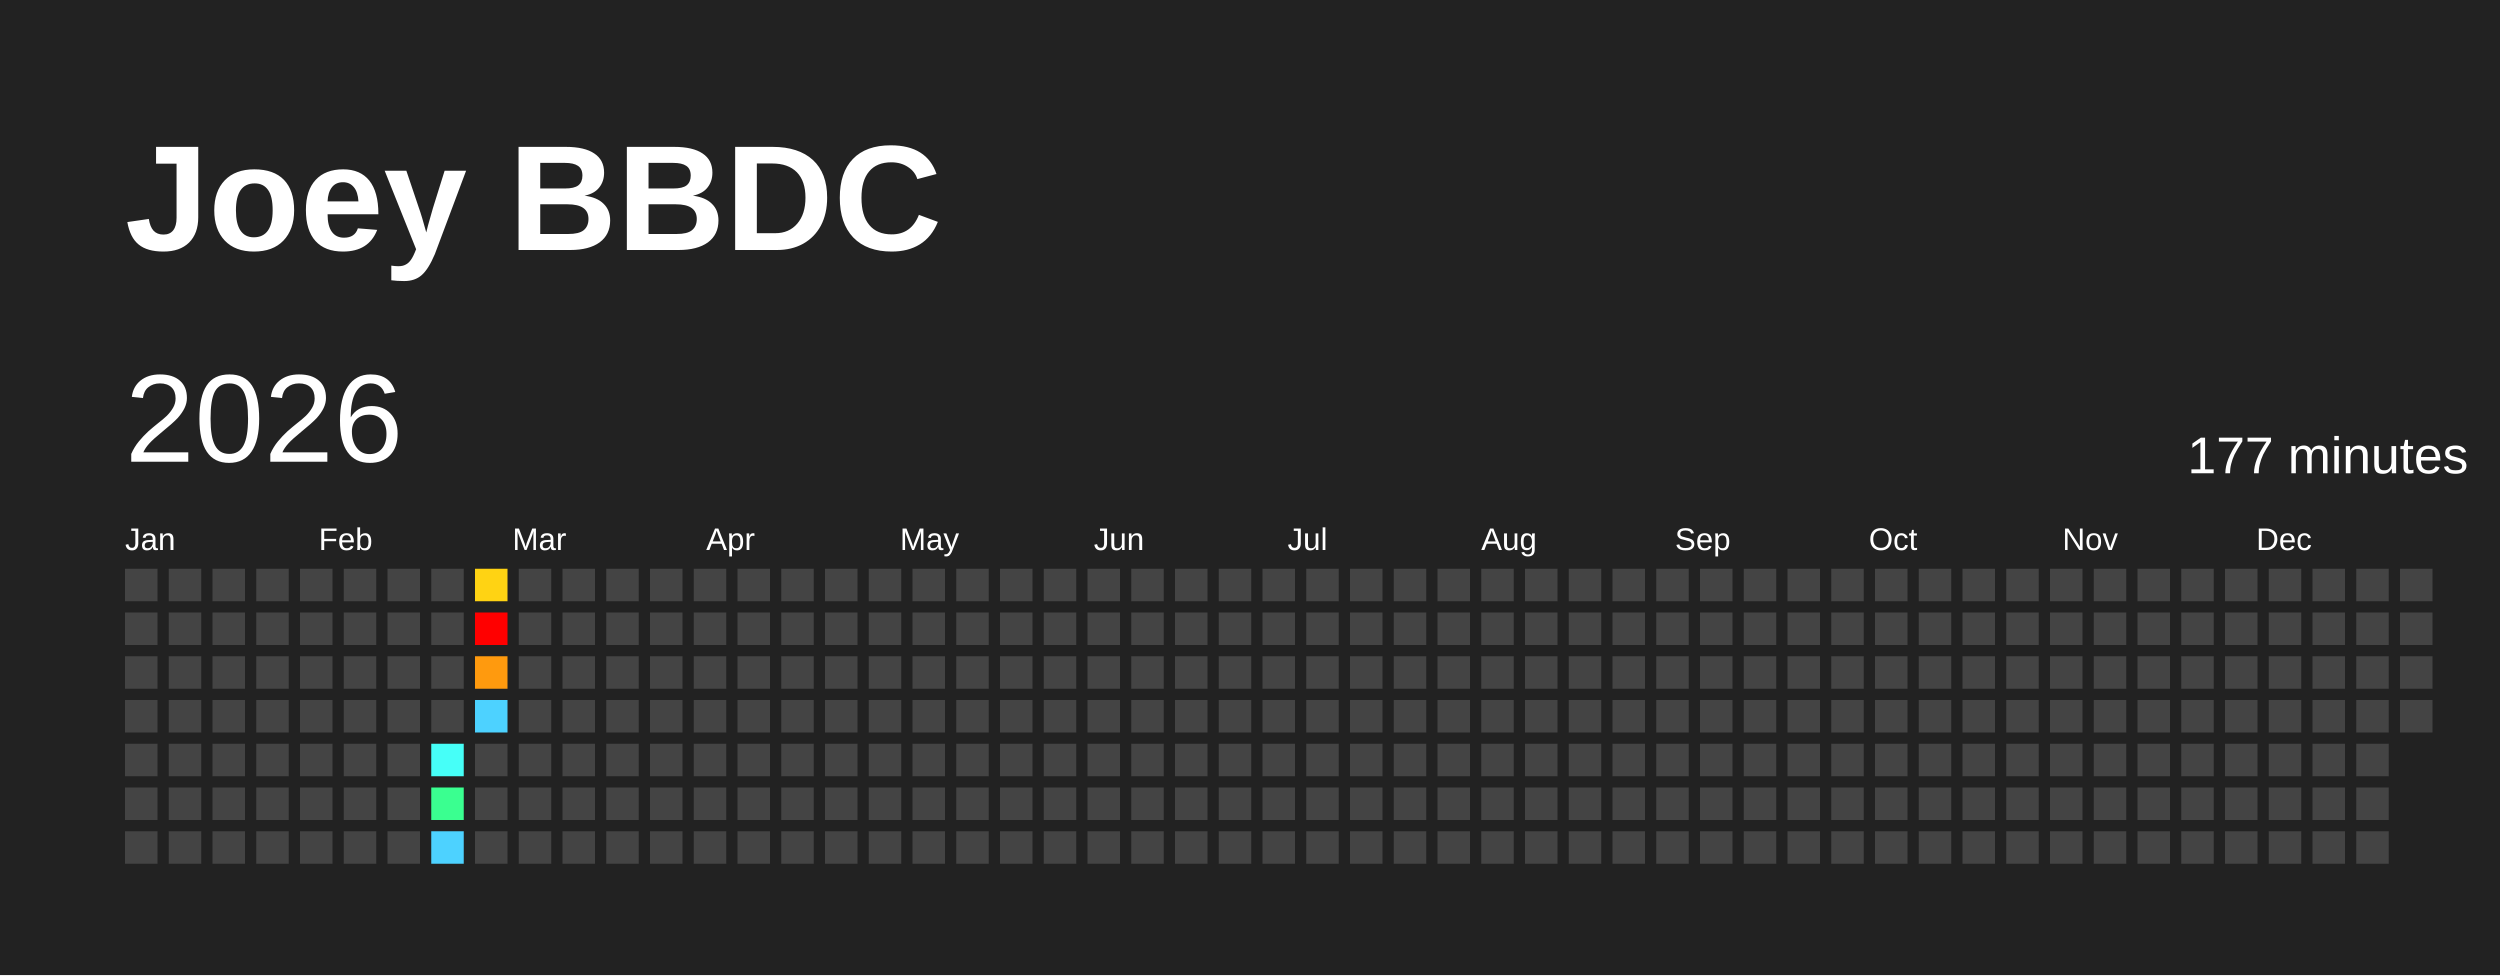
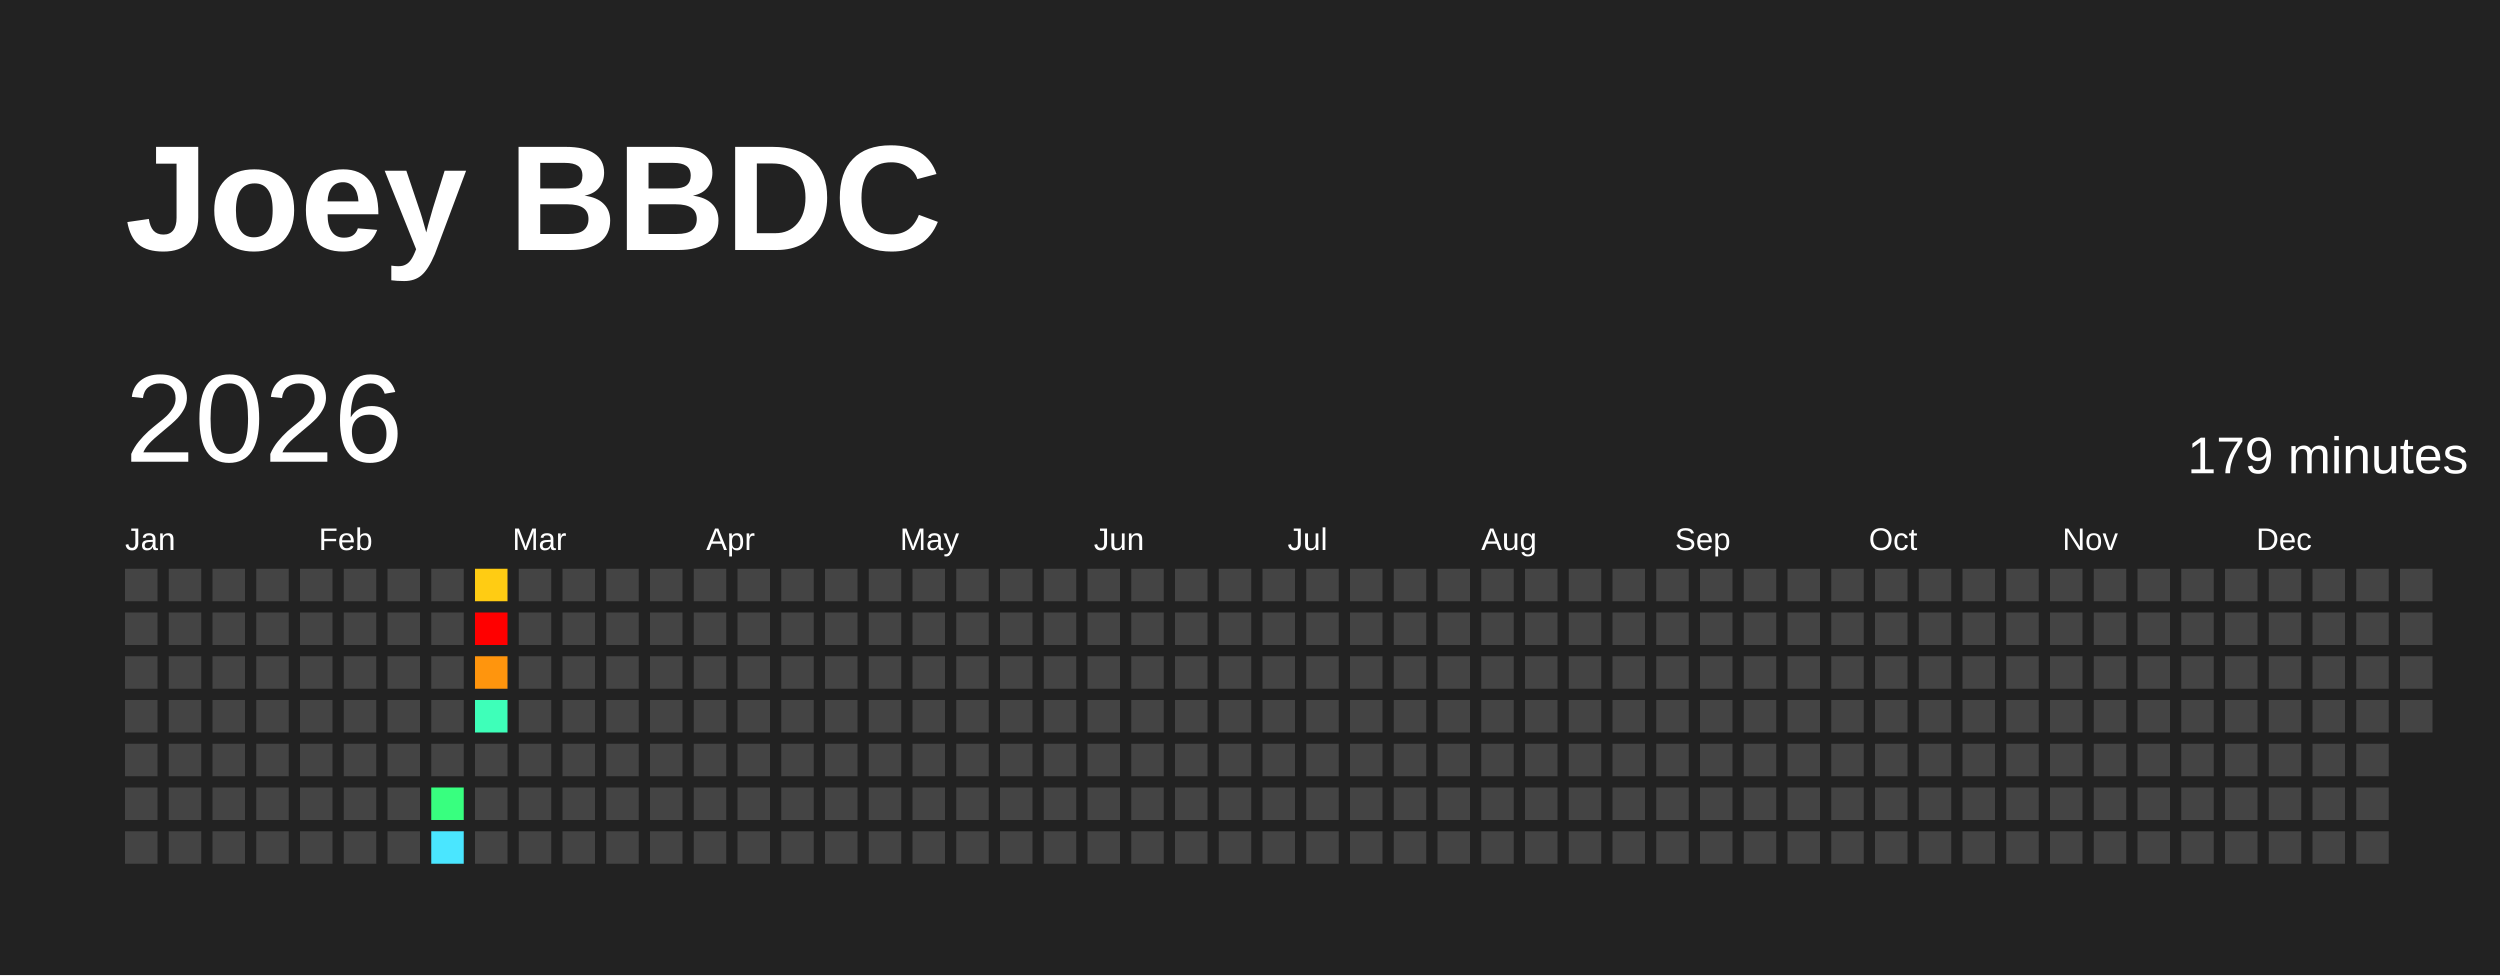
<svg xmlns="http://www.w3.org/2000/svg" baseProfile="full" height="78mm" version="1.1" viewBox="0,0,200,78" width="200mm">
  <defs />
  <rect fill="#222222" height="78" width="200" x="0" y="0" />
  <text fill="#FFFFFF" style="font-size:12px; font-family:Arial; font-weight:bold;" x="10" y="20">Joey BBDC</text>
  <text dominant-baseline="hanging" fill="#FFFFFF" style="font-size:10.0px; font-family:Arial;" x="10" y="30">2026</text>
-   <text dominant-baseline="hanging" fill="#FFFFFF" style="font-size:4.125px; font-family:Arial;" x="175" y="35">177 minutes</text>
+   <text dominant-baseline="hanging" fill="#FFFFFF" style="font-size:4.125px; font-family:Arial;" x="175" y="35">179 minutes</text>
  <text fill="#FFFFFF" style="font-size:2.5px; font-family:Arial" x="10.0" y="44">Jan</text>
  <text fill="#FFFFFF" style="font-size:2.5px; font-family:Arial" x="25.5" y="44">Feb</text>
  <text fill="#FFFFFF" style="font-size:2.5px; font-family:Arial" x="41.0" y="44">Mar</text>
  <text fill="#FFFFFF" style="font-size:2.5px; font-family:Arial" x="56.5" y="44">Apr</text>
  <text fill="#FFFFFF" style="font-size:2.5px; font-family:Arial" x="72.0" y="44">May</text>
  <text fill="#FFFFFF" style="font-size:2.5px; font-family:Arial" x="87.5" y="44">Jun</text>
  <text fill="#FFFFFF" style="font-size:2.5px; font-family:Arial" x="103.0" y="44">Jul</text>
  <text fill="#FFFFFF" style="font-size:2.5px; font-family:Arial" x="118.5" y="44">Aug</text>
  <text fill="#FFFFFF" style="font-size:2.5px; font-family:Arial" x="134.0" y="44">Sep</text>
  <text fill="#FFFFFF" style="font-size:2.5px; font-family:Arial" x="149.5" y="44">Oct</text>
  <text fill="#FFFFFF" style="font-size:2.5px; font-family:Arial" x="165.0" y="44">Nov</text>
  <text fill="#FFFFFF" style="font-size:2.5px; font-family:Arial" x="180.5" y="44">Dec</text>
  <rect fill="#444444" height="2.6" width="2.6" x="10.0" y="45.5" />
  <rect fill="#444444" height="2.6" width="2.6" x="10.0" y="49.0" />
  <rect fill="#444444" height="2.6" width="2.6" x="10.0" y="52.5" />
  <rect fill="#444444" height="2.6" width="2.6" x="10.0" y="56.0" />
  <rect fill="#444444" height="2.6" width="2.6" x="10.0" y="59.5" />
  <rect fill="#444444" height="2.6" width="2.6" x="10.0" y="63.0" />
  <rect fill="#444444" height="2.6" width="2.6" x="10.0" y="66.5" />
  <rect fill="#444444" height="2.6" width="2.6" x="13.5" y="45.5" />
  <rect fill="#444444" height="2.6" width="2.6" x="13.5" y="49.0" />
  <rect fill="#444444" height="2.6" width="2.6" x="13.5" y="52.5" />
  <rect fill="#444444" height="2.6" width="2.6" x="13.5" y="56.0" />
  <rect fill="#444444" height="2.6" width="2.6" x="13.5" y="59.5" />
  <rect fill="#444444" height="2.6" width="2.6" x="13.5" y="63.0" />
  <rect fill="#444444" height="2.6" width="2.6" x="13.5" y="66.5" />
  <rect fill="#444444" height="2.6" width="2.6" x="17.0" y="45.5" />
  <rect fill="#444444" height="2.6" width="2.6" x="17.0" y="49.0" />
  <rect fill="#444444" height="2.6" width="2.6" x="17.0" y="52.5" />
  <rect fill="#444444" height="2.6" width="2.6" x="17.0" y="56.0" />
  <rect fill="#444444" height="2.6" width="2.6" x="17.0" y="59.5" />
  <rect fill="#444444" height="2.6" width="2.6" x="17.0" y="63.0" />
  <rect fill="#444444" height="2.6" width="2.6" x="17.0" y="66.5" />
  <rect fill="#444444" height="2.6" width="2.6" x="20.5" y="45.5" />
  <rect fill="#444444" height="2.6" width="2.6" x="20.5" y="49.0" />
  <rect fill="#444444" height="2.6" width="2.6" x="20.5" y="52.5" />
  <rect fill="#444444" height="2.6" width="2.6" x="20.5" y="56.0" />
  <rect fill="#444444" height="2.6" width="2.6" x="20.5" y="59.5" />
  <rect fill="#444444" height="2.6" width="2.6" x="20.5" y="63.0" />
  <rect fill="#444444" height="2.6" width="2.6" x="20.5" y="66.5" />
  <rect fill="#444444" height="2.6" width="2.6" x="24.0" y="45.5" />
  <rect fill="#444444" height="2.6" width="2.6" x="24.0" y="49.0" />
  <rect fill="#444444" height="2.6" width="2.6" x="24.0" y="52.5" />
  <rect fill="#444444" height="2.6" width="2.6" x="24.0" y="56.0" />
  <rect fill="#444444" height="2.6" width="2.6" x="24.0" y="59.5" />
  <rect fill="#444444" height="2.6" width="2.6" x="24.0" y="63.0" />
  <rect fill="#444444" height="2.6" width="2.6" x="24.0" y="66.5" />
  <rect fill="#444444" height="2.6" width="2.6" x="27.5" y="45.5" />
  <rect fill="#444444" height="2.6" width="2.6" x="27.5" y="49.0" />
  <rect fill="#444444" height="2.6" width="2.6" x="27.5" y="52.5" />
  <rect fill="#444444" height="2.6" width="2.6" x="27.5" y="56.0" />
  <rect fill="#444444" height="2.6" width="2.6" x="27.5" y="59.5" />
  <rect fill="#444444" height="2.6" width="2.6" x="27.5" y="63.0" />
  <rect fill="#444444" height="2.6" width="2.6" x="27.5" y="66.5" />
  <rect fill="#444444" height="2.6" width="2.6" x="31.0" y="45.5" />
  <rect fill="#444444" height="2.6" width="2.6" x="31.0" y="49.0" />
  <rect fill="#444444" height="2.6" width="2.6" x="31.0" y="52.5" />
  <rect fill="#444444" height="2.6" width="2.6" x="31.0" y="56.0" />
  <rect fill="#444444" height="2.6" width="2.6" x="31.0" y="59.5" />
  <rect fill="#444444" height="2.6" width="2.6" x="31.0" y="63.0" />
  <rect fill="#444444" height="2.6" width="2.6" x="31.0" y="66.5" />
  <rect fill="#444444" height="2.6" width="2.6" x="34.5" y="45.5" />
  <rect fill="#444444" height="2.6" width="2.6" x="34.5" y="49.0" />
  <rect fill="#444444" height="2.6" width="2.6" x="34.5" y="52.5" />
  <rect fill="#444444" height="2.6" width="2.6" x="34.5" y="56.0" />
-   <rect fill="#46fff8" height="2.6" width="2.6" x="34.5" y="59.5" />
-   <rect fill="#3aff90" height="2.6" width="2.6" x="34.5" y="63.0" />
-   <rect fill="#4dd2ff" height="2.6" width="2.6" x="34.5" y="66.5" />
-   <rect fill="#ffd313" height="2.6" width="2.6" x="38.0" y="45.5" />
+   <rect fill="#444444" height="2.6" width="2.6" x="34.5" y="59.5" />
+   <rect fill="#38ff7f" height="2.6" width="2.6" x="34.5" y="63.0" />
+   <rect fill="#4ae6ff" height="2.6" width="2.6" x="34.5" y="66.5" />
+   <rect fill="#ffcc13" height="2.6" width="2.6" x="38.0" y="45.5" />
  <rect fill="red" height="2.6" width="2.6" x="38.0" y="49.0" />
-   <rect fill="#ff9a0e" height="2.6" width="2.6" x="38.0" y="52.5" />
-   <rect fill="#4dd2ff" height="2.6" width="2.6" x="38.0" y="56.0" />
+   <rect fill="#ff950d" height="2.6" width="2.6" x="38.0" y="52.5" />
+   <rect fill="#3effb9" height="2.6" width="2.6" x="38.0" y="56.0" />
  <rect fill="#444444" height="2.6" width="2.6" x="38.0" y="59.5" />
  <rect fill="#444444" height="2.6" width="2.6" x="38.0" y="63.0" />
  <rect fill="#444444" height="2.6" width="2.6" x="38.0" y="66.5" />
  <rect fill="#444444" height="2.6" width="2.6" x="41.5" y="45.5" />
  <rect fill="#444444" height="2.6" width="2.6" x="41.5" y="49.0" />
  <rect fill="#444444" height="2.6" width="2.6" x="41.5" y="52.5" />
  <rect fill="#444444" height="2.6" width="2.6" x="41.5" y="56.0" />
  <rect fill="#444444" height="2.6" width="2.6" x="41.5" y="59.5" />
  <rect fill="#444444" height="2.6" width="2.6" x="41.5" y="63.0" />
  <rect fill="#444444" height="2.6" width="2.6" x="41.5" y="66.5" />
  <rect fill="#444444" height="2.6" width="2.6" x="45.0" y="45.5" />
  <rect fill="#444444" height="2.6" width="2.6" x="45.0" y="49.0" />
  <rect fill="#444444" height="2.6" width="2.6" x="45.0" y="52.5" />
  <rect fill="#444444" height="2.6" width="2.6" x="45.0" y="56.0" />
  <rect fill="#444444" height="2.6" width="2.6" x="45.0" y="59.5" />
  <rect fill="#444444" height="2.6" width="2.6" x="45.0" y="63.0" />
  <rect fill="#444444" height="2.6" width="2.6" x="45.0" y="66.5" />
  <rect fill="#444444" height="2.6" width="2.6" x="48.5" y="45.5" />
  <rect fill="#444444" height="2.6" width="2.6" x="48.5" y="49.0" />
  <rect fill="#444444" height="2.6" width="2.6" x="48.5" y="52.5" />
  <rect fill="#444444" height="2.6" width="2.6" x="48.5" y="56.0" />
  <rect fill="#444444" height="2.6" width="2.6" x="48.5" y="59.5" />
  <rect fill="#444444" height="2.6" width="2.6" x="48.5" y="63.0" />
  <rect fill="#444444" height="2.6" width="2.6" x="48.5" y="66.5" />
  <rect fill="#444444" height="2.6" width="2.6" x="52.0" y="45.5" />
  <rect fill="#444444" height="2.6" width="2.6" x="52.0" y="49.0" />
  <rect fill="#444444" height="2.6" width="2.6" x="52.0" y="52.5" />
  <rect fill="#444444" height="2.6" width="2.6" x="52.0" y="56.0" />
  <rect fill="#444444" height="2.6" width="2.6" x="52.0" y="59.5" />
  <rect fill="#444444" height="2.6" width="2.6" x="52.0" y="63.0" />
  <rect fill="#444444" height="2.6" width="2.6" x="52.0" y="66.5" />
  <rect fill="#444444" height="2.6" width="2.6" x="55.5" y="45.5" />
  <rect fill="#444444" height="2.6" width="2.6" x="55.5" y="49.0" />
  <rect fill="#444444" height="2.6" width="2.6" x="55.5" y="52.5" />
  <rect fill="#444444" height="2.6" width="2.6" x="55.5" y="56.0" />
  <rect fill="#444444" height="2.6" width="2.6" x="55.5" y="59.5" />
  <rect fill="#444444" height="2.6" width="2.6" x="55.5" y="63.0" />
  <rect fill="#444444" height="2.6" width="2.6" x="55.5" y="66.5" />
  <rect fill="#444444" height="2.6" width="2.6" x="59.0" y="45.5" />
  <rect fill="#444444" height="2.6" width="2.6" x="59.0" y="49.0" />
  <rect fill="#444444" height="2.6" width="2.6" x="59.0" y="52.5" />
  <rect fill="#444444" height="2.6" width="2.6" x="59.0" y="56.0" />
  <rect fill="#444444" height="2.6" width="2.6" x="59.0" y="59.5" />
  <rect fill="#444444" height="2.6" width="2.6" x="59.0" y="63.0" />
  <rect fill="#444444" height="2.6" width="2.6" x="59.0" y="66.5" />
  <rect fill="#444444" height="2.6" width="2.6" x="62.5" y="45.5" />
  <rect fill="#444444" height="2.6" width="2.6" x="62.5" y="49.0" />
  <rect fill="#444444" height="2.6" width="2.6" x="62.5" y="52.5" />
  <rect fill="#444444" height="2.6" width="2.6" x="62.5" y="56.0" />
  <rect fill="#444444" height="2.6" width="2.6" x="62.5" y="59.5" />
  <rect fill="#444444" height="2.6" width="2.6" x="62.5" y="63.0" />
  <rect fill="#444444" height="2.6" width="2.6" x="62.5" y="66.5" />
  <rect fill="#444444" height="2.6" width="2.6" x="66.0" y="45.5" />
  <rect fill="#444444" height="2.6" width="2.6" x="66.0" y="49.0" />
  <rect fill="#444444" height="2.6" width="2.6" x="66.0" y="52.5" />
  <rect fill="#444444" height="2.6" width="2.6" x="66.0" y="56.0" />
  <rect fill="#444444" height="2.6" width="2.6" x="66.0" y="59.5" />
  <rect fill="#444444" height="2.6" width="2.6" x="66.0" y="63.0" />
  <rect fill="#444444" height="2.6" width="2.6" x="66.0" y="66.5" />
  <rect fill="#444444" height="2.6" width="2.6" x="69.5" y="45.5" />
  <rect fill="#444444" height="2.6" width="2.6" x="69.5" y="49.0" />
  <rect fill="#444444" height="2.6" width="2.6" x="69.5" y="52.5" />
  <rect fill="#444444" height="2.6" width="2.6" x="69.5" y="56.0" />
  <rect fill="#444444" height="2.6" width="2.6" x="69.5" y="59.5" />
  <rect fill="#444444" height="2.6" width="2.6" x="69.5" y="63.0" />
  <rect fill="#444444" height="2.6" width="2.6" x="69.5" y="66.5" />
  <rect fill="#444444" height="2.6" width="2.6" x="73.0" y="45.5" />
  <rect fill="#444444" height="2.6" width="2.6" x="73.0" y="49.0" />
  <rect fill="#444444" height="2.6" width="2.6" x="73.0" y="52.5" />
  <rect fill="#444444" height="2.6" width="2.6" x="73.0" y="56.0" />
  <rect fill="#444444" height="2.6" width="2.6" x="73.0" y="59.5" />
  <rect fill="#444444" height="2.6" width="2.6" x="73.0" y="63.0" />
  <rect fill="#444444" height="2.6" width="2.6" x="73.0" y="66.5" />
  <rect fill="#444444" height="2.6" width="2.6" x="76.5" y="45.5" />
  <rect fill="#444444" height="2.6" width="2.6" x="76.5" y="49.0" />
  <rect fill="#444444" height="2.6" width="2.6" x="76.5" y="52.5" />
  <rect fill="#444444" height="2.6" width="2.6" x="76.5" y="56.0" />
  <rect fill="#444444" height="2.6" width="2.6" x="76.5" y="59.5" />
  <rect fill="#444444" height="2.6" width="2.6" x="76.5" y="63.0" />
  <rect fill="#444444" height="2.6" width="2.6" x="76.5" y="66.5" />
  <rect fill="#444444" height="2.6" width="2.6" x="80.0" y="45.5" />
  <rect fill="#444444" height="2.6" width="2.6" x="80.0" y="49.0" />
  <rect fill="#444444" height="2.6" width="2.6" x="80.0" y="52.5" />
  <rect fill="#444444" height="2.6" width="2.6" x="80.0" y="56.0" />
  <rect fill="#444444" height="2.6" width="2.6" x="80.0" y="59.5" />
  <rect fill="#444444" height="2.6" width="2.6" x="80.0" y="63.0" />
  <rect fill="#444444" height="2.6" width="2.6" x="80.0" y="66.5" />
  <rect fill="#444444" height="2.6" width="2.6" x="83.5" y="45.5" />
  <rect fill="#444444" height="2.6" width="2.6" x="83.5" y="49.0" />
  <rect fill="#444444" height="2.6" width="2.6" x="83.5" y="52.5" />
  <rect fill="#444444" height="2.6" width="2.6" x="83.5" y="56.0" />
  <rect fill="#444444" height="2.6" width="2.6" x="83.5" y="59.5" />
  <rect fill="#444444" height="2.6" width="2.6" x="83.5" y="63.0" />
  <rect fill="#444444" height="2.6" width="2.6" x="83.5" y="66.5" />
  <rect fill="#444444" height="2.6" width="2.6" x="87.0" y="45.5" />
  <rect fill="#444444" height="2.6" width="2.6" x="87.0" y="49.0" />
  <rect fill="#444444" height="2.6" width="2.6" x="87.0" y="52.5" />
  <rect fill="#444444" height="2.6" width="2.6" x="87.0" y="56.0" />
  <rect fill="#444444" height="2.6" width="2.6" x="87.0" y="59.5" />
  <rect fill="#444444" height="2.6" width="2.6" x="87.0" y="63.0" />
  <rect fill="#444444" height="2.6" width="2.6" x="87.0" y="66.5" />
  <rect fill="#444444" height="2.6" width="2.6" x="90.5" y="45.5" />
  <rect fill="#444444" height="2.6" width="2.6" x="90.5" y="49.0" />
  <rect fill="#444444" height="2.6" width="2.6" x="90.5" y="52.5" />
  <rect fill="#444444" height="2.6" width="2.6" x="90.5" y="56.0" />
  <rect fill="#444444" height="2.6" width="2.6" x="90.5" y="59.5" />
  <rect fill="#444444" height="2.6" width="2.6" x="90.5" y="63.0" />
  <rect fill="#444444" height="2.6" width="2.6" x="90.5" y="66.5" />
  <rect fill="#444444" height="2.6" width="2.6" x="94.0" y="45.5" />
  <rect fill="#444444" height="2.6" width="2.6" x="94.0" y="49.0" />
  <rect fill="#444444" height="2.6" width="2.6" x="94.0" y="52.5" />
  <rect fill="#444444" height="2.6" width="2.6" x="94.0" y="56.0" />
  <rect fill="#444444" height="2.6" width="2.6" x="94.0" y="59.5" />
  <rect fill="#444444" height="2.6" width="2.6" x="94.0" y="63.0" />
  <rect fill="#444444" height="2.6" width="2.6" x="94.0" y="66.5" />
  <rect fill="#444444" height="2.6" width="2.6" x="97.5" y="45.5" />
  <rect fill="#444444" height="2.6" width="2.6" x="97.5" y="49.0" />
  <rect fill="#444444" height="2.6" width="2.6" x="97.5" y="52.5" />
  <rect fill="#444444" height="2.6" width="2.6" x="97.5" y="56.0" />
  <rect fill="#444444" height="2.6" width="2.6" x="97.5" y="59.5" />
  <rect fill="#444444" height="2.6" width="2.6" x="97.5" y="63.0" />
  <rect fill="#444444" height="2.6" width="2.6" x="97.5" y="66.5" />
  <rect fill="#444444" height="2.6" width="2.6" x="101.0" y="45.5" />
  <rect fill="#444444" height="2.6" width="2.6" x="101.0" y="49.0" />
  <rect fill="#444444" height="2.6" width="2.6" x="101.0" y="52.5" />
  <rect fill="#444444" height="2.6" width="2.6" x="101.0" y="56.0" />
  <rect fill="#444444" height="2.6" width="2.6" x="101.0" y="59.5" />
  <rect fill="#444444" height="2.6" width="2.6" x="101.0" y="63.0" />
  <rect fill="#444444" height="2.6" width="2.6" x="101.0" y="66.5" />
  <rect fill="#444444" height="2.6" width="2.6" x="104.5" y="45.5" />
  <rect fill="#444444" height="2.6" width="2.6" x="104.5" y="49.0" />
  <rect fill="#444444" height="2.6" width="2.6" x="104.5" y="52.5" />
  <rect fill="#444444" height="2.6" width="2.6" x="104.5" y="56.0" />
  <rect fill="#444444" height="2.6" width="2.6" x="104.5" y="59.5" />
  <rect fill="#444444" height="2.6" width="2.6" x="104.5" y="63.0" />
  <rect fill="#444444" height="2.6" width="2.6" x="104.5" y="66.5" />
  <rect fill="#444444" height="2.6" width="2.6" x="108.0" y="45.5" />
  <rect fill="#444444" height="2.6" width="2.6" x="108.0" y="49.0" />
  <rect fill="#444444" height="2.6" width="2.6" x="108.0" y="52.5" />
  <rect fill="#444444" height="2.6" width="2.6" x="108.0" y="56.0" />
  <rect fill="#444444" height="2.6" width="2.6" x="108.0" y="59.5" />
  <rect fill="#444444" height="2.6" width="2.6" x="108.0" y="63.0" />
  <rect fill="#444444" height="2.6" width="2.6" x="108.0" y="66.5" />
  <rect fill="#444444" height="2.6" width="2.6" x="111.5" y="45.5" />
  <rect fill="#444444" height="2.6" width="2.6" x="111.5" y="49.0" />
  <rect fill="#444444" height="2.6" width="2.6" x="111.5" y="52.5" />
  <rect fill="#444444" height="2.6" width="2.6" x="111.5" y="56.0" />
  <rect fill="#444444" height="2.6" width="2.6" x="111.5" y="59.5" />
  <rect fill="#444444" height="2.6" width="2.6" x="111.5" y="63.0" />
  <rect fill="#444444" height="2.6" width="2.6" x="111.5" y="66.5" />
  <rect fill="#444444" height="2.6" width="2.6" x="115.0" y="45.5" />
  <rect fill="#444444" height="2.6" width="2.6" x="115.0" y="49.0" />
  <rect fill="#444444" height="2.6" width="2.6" x="115.0" y="52.5" />
  <rect fill="#444444" height="2.6" width="2.6" x="115.0" y="56.0" />
  <rect fill="#444444" height="2.6" width="2.6" x="115.0" y="59.5" />
  <rect fill="#444444" height="2.6" width="2.6" x="115.0" y="63.0" />
  <rect fill="#444444" height="2.6" width="2.6" x="115.0" y="66.5" />
  <rect fill="#444444" height="2.6" width="2.6" x="118.5" y="45.5" />
  <rect fill="#444444" height="2.6" width="2.6" x="118.5" y="49.0" />
  <rect fill="#444444" height="2.6" width="2.6" x="118.5" y="52.5" />
  <rect fill="#444444" height="2.6" width="2.6" x="118.5" y="56.0" />
  <rect fill="#444444" height="2.6" width="2.6" x="118.5" y="59.5" />
  <rect fill="#444444" height="2.6" width="2.6" x="118.5" y="63.0" />
  <rect fill="#444444" height="2.6" width="2.6" x="118.5" y="66.5" />
  <rect fill="#444444" height="2.6" width="2.6" x="122.0" y="45.5" />
  <rect fill="#444444" height="2.6" width="2.6" x="122.0" y="49.0" />
  <rect fill="#444444" height="2.6" width="2.6" x="122.0" y="52.5" />
  <rect fill="#444444" height="2.6" width="2.6" x="122.0" y="56.0" />
  <rect fill="#444444" height="2.6" width="2.6" x="122.0" y="59.5" />
  <rect fill="#444444" height="2.6" width="2.6" x="122.0" y="63.0" />
  <rect fill="#444444" height="2.6" width="2.6" x="122.0" y="66.5" />
  <rect fill="#444444" height="2.6" width="2.6" x="125.5" y="45.5" />
  <rect fill="#444444" height="2.6" width="2.6" x="125.5" y="49.0" />
  <rect fill="#444444" height="2.6" width="2.6" x="125.5" y="52.5" />
  <rect fill="#444444" height="2.6" width="2.6" x="125.5" y="56.0" />
  <rect fill="#444444" height="2.6" width="2.6" x="125.5" y="59.5" />
  <rect fill="#444444" height="2.6" width="2.6" x="125.5" y="63.0" />
  <rect fill="#444444" height="2.6" width="2.6" x="125.5" y="66.5" />
  <rect fill="#444444" height="2.6" width="2.6" x="129.0" y="45.5" />
  <rect fill="#444444" height="2.6" width="2.6" x="129.0" y="49.0" />
  <rect fill="#444444" height="2.6" width="2.6" x="129.0" y="52.5" />
  <rect fill="#444444" height="2.6" width="2.6" x="129.0" y="56.0" />
  <rect fill="#444444" height="2.6" width="2.6" x="129.0" y="59.5" />
  <rect fill="#444444" height="2.6" width="2.6" x="129.0" y="63.0" />
  <rect fill="#444444" height="2.6" width="2.6" x="129.0" y="66.5" />
  <rect fill="#444444" height="2.6" width="2.6" x="132.5" y="45.5" />
  <rect fill="#444444" height="2.6" width="2.6" x="132.5" y="49.0" />
  <rect fill="#444444" height="2.6" width="2.6" x="132.5" y="52.5" />
  <rect fill="#444444" height="2.6" width="2.6" x="132.5" y="56.0" />
  <rect fill="#444444" height="2.6" width="2.6" x="132.5" y="59.5" />
  <rect fill="#444444" height="2.6" width="2.6" x="132.5" y="63.0" />
  <rect fill="#444444" height="2.6" width="2.6" x="132.5" y="66.5" />
  <rect fill="#444444" height="2.6" width="2.6" x="136.0" y="45.5" />
  <rect fill="#444444" height="2.6" width="2.6" x="136.0" y="49.0" />
  <rect fill="#444444" height="2.6" width="2.6" x="136.0" y="52.5" />
  <rect fill="#444444" height="2.6" width="2.6" x="136.0" y="56.0" />
  <rect fill="#444444" height="2.6" width="2.6" x="136.0" y="59.5" />
  <rect fill="#444444" height="2.6" width="2.6" x="136.0" y="63.0" />
  <rect fill="#444444" height="2.6" width="2.6" x="136.0" y="66.5" />
  <rect fill="#444444" height="2.6" width="2.6" x="139.5" y="45.5" />
  <rect fill="#444444" height="2.6" width="2.6" x="139.5" y="49.0" />
  <rect fill="#444444" height="2.6" width="2.6" x="139.5" y="52.5" />
  <rect fill="#444444" height="2.6" width="2.6" x="139.5" y="56.0" />
  <rect fill="#444444" height="2.6" width="2.6" x="139.5" y="59.5" />
  <rect fill="#444444" height="2.6" width="2.6" x="139.5" y="63.0" />
  <rect fill="#444444" height="2.6" width="2.6" x="139.5" y="66.5" />
  <rect fill="#444444" height="2.6" width="2.6" x="143.0" y="45.5" />
  <rect fill="#444444" height="2.6" width="2.6" x="143.0" y="49.0" />
  <rect fill="#444444" height="2.6" width="2.6" x="143.0" y="52.5" />
  <rect fill="#444444" height="2.6" width="2.6" x="143.0" y="56.0" />
  <rect fill="#444444" height="2.6" width="2.6" x="143.0" y="59.5" />
  <rect fill="#444444" height="2.6" width="2.6" x="143.0" y="63.0" />
  <rect fill="#444444" height="2.6" width="2.6" x="143.0" y="66.5" />
  <rect fill="#444444" height="2.6" width="2.6" x="146.5" y="45.5" />
  <rect fill="#444444" height="2.6" width="2.6" x="146.5" y="49.0" />
  <rect fill="#444444" height="2.6" width="2.6" x="146.5" y="52.5" />
  <rect fill="#444444" height="2.6" width="2.6" x="146.5" y="56.0" />
  <rect fill="#444444" height="2.6" width="2.6" x="146.5" y="59.5" />
  <rect fill="#444444" height="2.6" width="2.6" x="146.5" y="63.0" />
  <rect fill="#444444" height="2.6" width="2.6" x="146.5" y="66.5" />
  <rect fill="#444444" height="2.6" width="2.6" x="150.0" y="45.5" />
  <rect fill="#444444" height="2.6" width="2.6" x="150.0" y="49.0" />
  <rect fill="#444444" height="2.6" width="2.6" x="150.0" y="52.5" />
  <rect fill="#444444" height="2.6" width="2.6" x="150.0" y="56.0" />
  <rect fill="#444444" height="2.6" width="2.6" x="150.0" y="59.5" />
  <rect fill="#444444" height="2.6" width="2.6" x="150.0" y="63.0" />
  <rect fill="#444444" height="2.6" width="2.6" x="150.0" y="66.5" />
  <rect fill="#444444" height="2.6" width="2.6" x="153.5" y="45.5" />
  <rect fill="#444444" height="2.6" width="2.6" x="153.5" y="49.0" />
  <rect fill="#444444" height="2.6" width="2.6" x="153.5" y="52.5" />
  <rect fill="#444444" height="2.6" width="2.6" x="153.5" y="56.0" />
  <rect fill="#444444" height="2.6" width="2.6" x="153.5" y="59.5" />
  <rect fill="#444444" height="2.6" width="2.6" x="153.5" y="63.0" />
  <rect fill="#444444" height="2.6" width="2.6" x="153.5" y="66.5" />
  <rect fill="#444444" height="2.6" width="2.6" x="157.0" y="45.5" />
  <rect fill="#444444" height="2.6" width="2.6" x="157.0" y="49.0" />
  <rect fill="#444444" height="2.6" width="2.6" x="157.0" y="52.5" />
  <rect fill="#444444" height="2.6" width="2.6" x="157.0" y="56.0" />
  <rect fill="#444444" height="2.6" width="2.6" x="157.0" y="59.5" />
  <rect fill="#444444" height="2.6" width="2.6" x="157.0" y="63.0" />
  <rect fill="#444444" height="2.6" width="2.6" x="157.0" y="66.5" />
  <rect fill="#444444" height="2.6" width="2.6" x="160.5" y="45.5" />
  <rect fill="#444444" height="2.6" width="2.6" x="160.5" y="49.0" />
  <rect fill="#444444" height="2.6" width="2.6" x="160.5" y="52.5" />
  <rect fill="#444444" height="2.6" width="2.6" x="160.5" y="56.0" />
  <rect fill="#444444" height="2.6" width="2.6" x="160.5" y="59.5" />
  <rect fill="#444444" height="2.6" width="2.6" x="160.5" y="63.0" />
  <rect fill="#444444" height="2.6" width="2.6" x="160.5" y="66.5" />
  <rect fill="#444444" height="2.6" width="2.6" x="164.0" y="45.5" />
  <rect fill="#444444" height="2.6" width="2.6" x="164.0" y="49.0" />
  <rect fill="#444444" height="2.6" width="2.6" x="164.0" y="52.5" />
  <rect fill="#444444" height="2.6" width="2.6" x="164.0" y="56.0" />
  <rect fill="#444444" height="2.6" width="2.6" x="164.0" y="59.5" />
  <rect fill="#444444" height="2.6" width="2.6" x="164.0" y="63.0" />
  <rect fill="#444444" height="2.6" width="2.6" x="164.0" y="66.5" />
  <rect fill="#444444" height="2.6" width="2.6" x="167.5" y="45.5" />
  <rect fill="#444444" height="2.6" width="2.6" x="167.5" y="49.0" />
  <rect fill="#444444" height="2.6" width="2.6" x="167.5" y="52.5" />
  <rect fill="#444444" height="2.6" width="2.6" x="167.5" y="56.0" />
  <rect fill="#444444" height="2.6" width="2.6" x="167.5" y="59.5" />
  <rect fill="#444444" height="2.6" width="2.6" x="167.5" y="63.0" />
  <rect fill="#444444" height="2.6" width="2.6" x="167.5" y="66.5" />
  <rect fill="#444444" height="2.6" width="2.6" x="171.0" y="45.5" />
  <rect fill="#444444" height="2.6" width="2.6" x="171.0" y="49.0" />
  <rect fill="#444444" height="2.6" width="2.6" x="171.0" y="52.5" />
  <rect fill="#444444" height="2.6" width="2.6" x="171.0" y="56.0" />
  <rect fill="#444444" height="2.6" width="2.6" x="171.0" y="59.5" />
  <rect fill="#444444" height="2.6" width="2.6" x="171.0" y="63.0" />
  <rect fill="#444444" height="2.6" width="2.6" x="171.0" y="66.5" />
  <rect fill="#444444" height="2.6" width="2.6" x="174.5" y="45.5" />
  <rect fill="#444444" height="2.6" width="2.6" x="174.5" y="49.0" />
  <rect fill="#444444" height="2.6" width="2.6" x="174.5" y="52.5" />
  <rect fill="#444444" height="2.6" width="2.6" x="174.5" y="56.0" />
  <rect fill="#444444" height="2.6" width="2.6" x="174.5" y="59.5" />
  <rect fill="#444444" height="2.6" width="2.6" x="174.5" y="63.0" />
  <rect fill="#444444" height="2.6" width="2.6" x="174.5" y="66.5" />
  <rect fill="#444444" height="2.6" width="2.6" x="178.0" y="45.5" />
  <rect fill="#444444" height="2.6" width="2.6" x="178.0" y="49.0" />
  <rect fill="#444444" height="2.6" width="2.6" x="178.0" y="52.5" />
  <rect fill="#444444" height="2.6" width="2.6" x="178.0" y="56.0" />
  <rect fill="#444444" height="2.6" width="2.6" x="178.0" y="59.5" />
  <rect fill="#444444" height="2.6" width="2.6" x="178.0" y="63.0" />
  <rect fill="#444444" height="2.6" width="2.6" x="178.0" y="66.5" />
  <rect fill="#444444" height="2.6" width="2.6" x="181.5" y="45.5" />
  <rect fill="#444444" height="2.6" width="2.6" x="181.5" y="49.0" />
  <rect fill="#444444" height="2.6" width="2.6" x="181.5" y="52.5" />
  <rect fill="#444444" height="2.6" width="2.6" x="181.5" y="56.0" />
  <rect fill="#444444" height="2.6" width="2.6" x="181.5" y="59.5" />
  <rect fill="#444444" height="2.6" width="2.6" x="181.5" y="63.0" />
  <rect fill="#444444" height="2.6" width="2.6" x="181.5" y="66.5" />
  <rect fill="#444444" height="2.6" width="2.6" x="185.0" y="45.5" />
  <rect fill="#444444" height="2.6" width="2.6" x="185.0" y="49.0" />
  <rect fill="#444444" height="2.6" width="2.6" x="185.0" y="52.5" />
  <rect fill="#444444" height="2.6" width="2.6" x="185.0" y="56.0" />
  <rect fill="#444444" height="2.6" width="2.6" x="185.0" y="59.5" />
  <rect fill="#444444" height="2.6" width="2.6" x="185.0" y="63.0" />
  <rect fill="#444444" height="2.6" width="2.6" x="185.0" y="66.5" />
  <rect fill="#444444" height="2.6" width="2.6" x="188.5" y="45.5" />
  <rect fill="#444444" height="2.6" width="2.6" x="188.5" y="49.0" />
  <rect fill="#444444" height="2.6" width="2.6" x="188.5" y="52.5" />
  <rect fill="#444444" height="2.6" width="2.6" x="188.5" y="56.0" />
  <rect fill="#444444" height="2.6" width="2.6" x="188.5" y="59.5" />
  <rect fill="#444444" height="2.6" width="2.6" x="188.5" y="63.0" />
  <rect fill="#444444" height="2.6" width="2.6" x="188.5" y="66.5" />
  <rect fill="#444444" height="2.6" width="2.6" x="192.0" y="45.5" />
  <rect fill="#444444" height="2.6" width="2.6" x="192.0" y="49.0" />
  <rect fill="#444444" height="2.6" width="2.6" x="192.0" y="52.5" />
  <rect fill="#444444" height="2.6" width="2.6" x="192.0" y="56.0" />
</svg>
